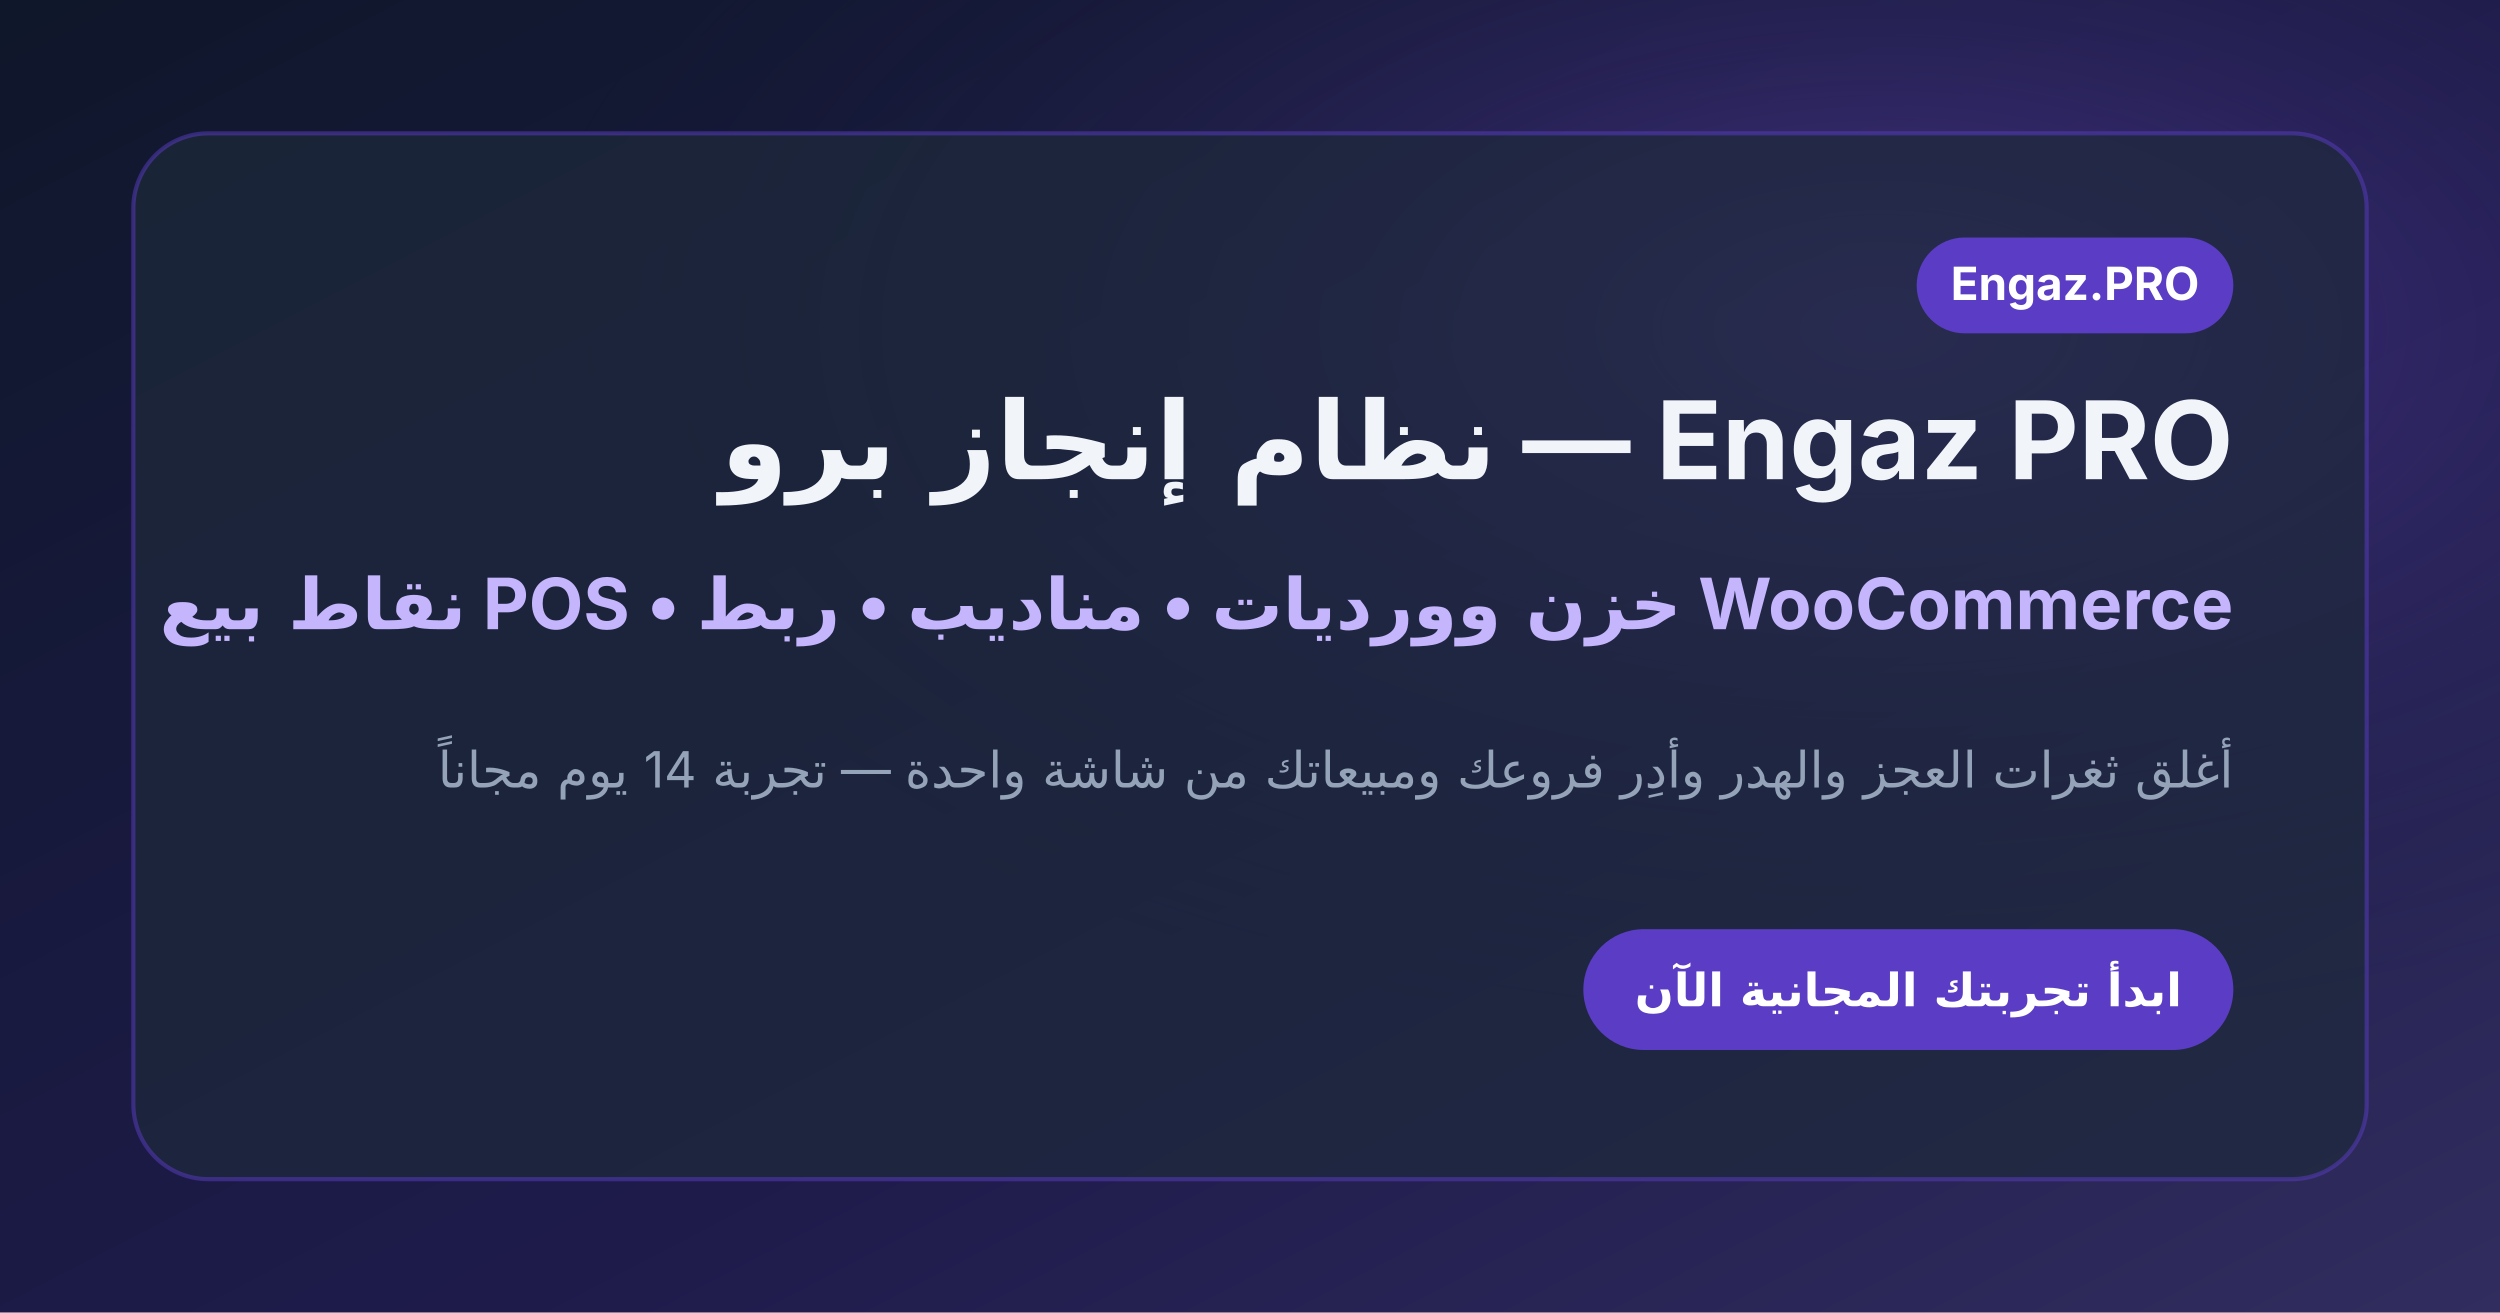
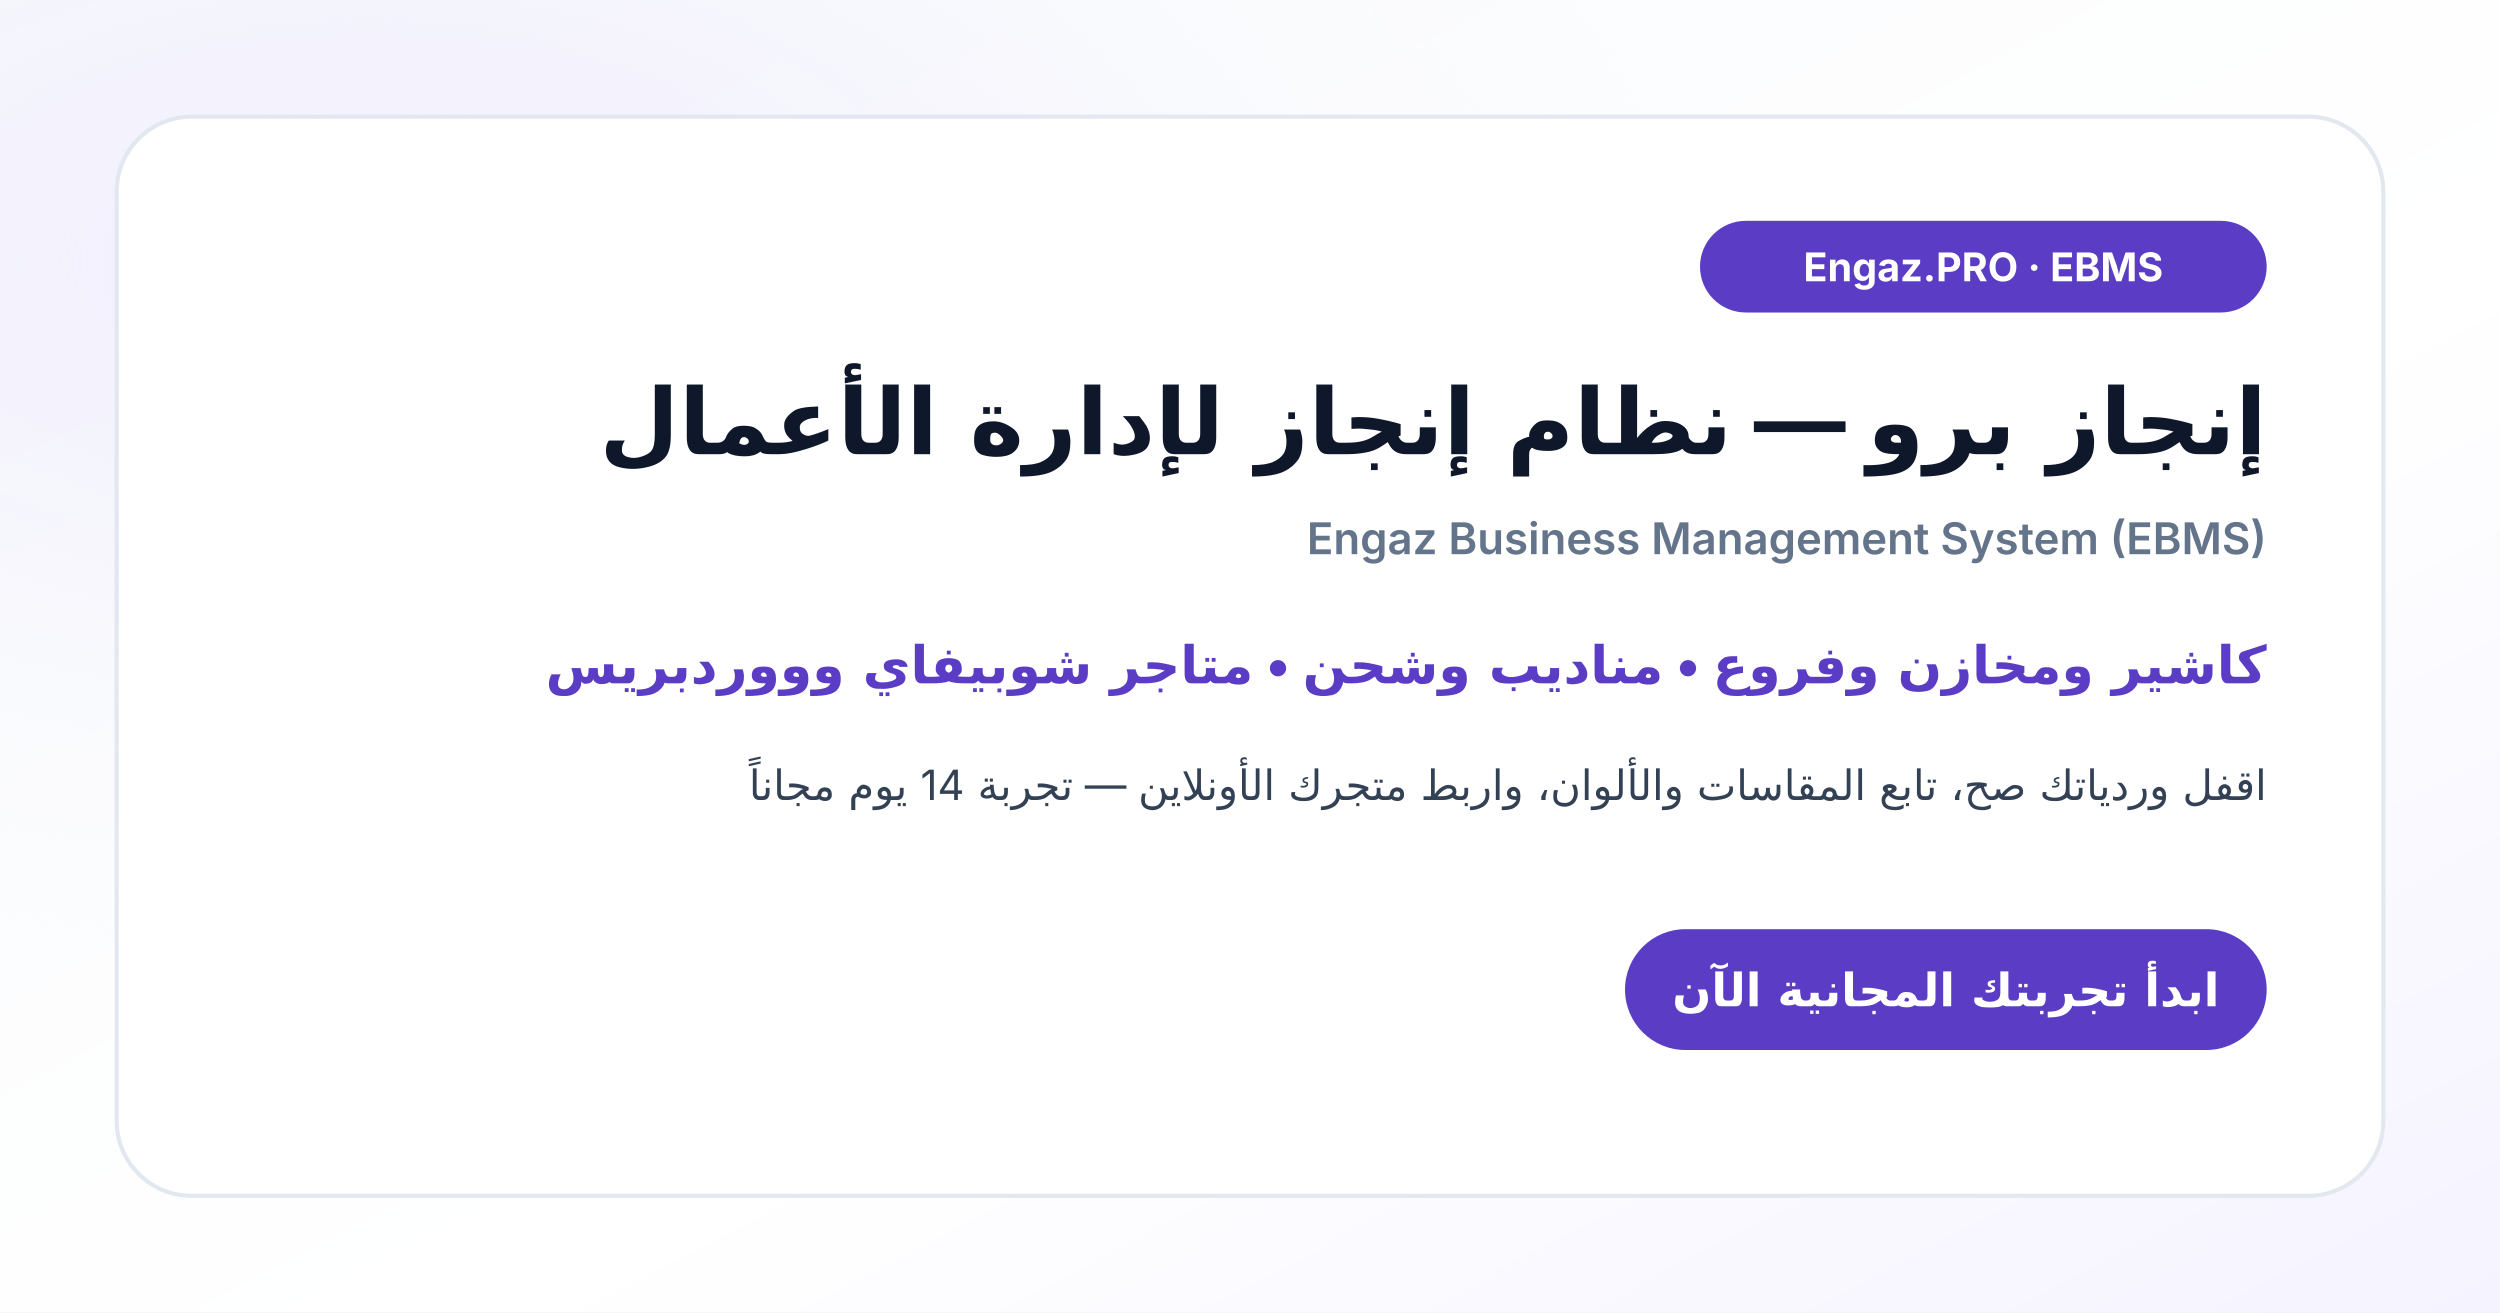
<svg xmlns="http://www.w3.org/2000/svg" width="1200" height="630" viewBox="0 0 1200 630" dir="rtl">
  <defs>
    <linearGradient id="bg" x1="0%" y1="0%" x2="100%" y2="100%">
-       <stop offset="0%" stop-color="#0F172A" />
-       <stop offset="60%" stop-color="#1E1B4B" />
-       <stop offset="100%" stop-color="#312E5F" />
+       <stop offset="0%" stop-color="#F8FAFC" />
+       <stop offset="60%" stop-color="#FFFFFF" />
+       <stop offset="100%" stop-color="#F5F3FF" />
    </linearGradient>
-     <radialGradient id="glow" cx="75%" cy="25%" r="55%">
-       <stop offset="0%" stop-color="#8B5CF6" stop-opacity="0.38" />
-       <stop offset="100%" stop-color="#0F172A" stop-opacity="0" />
+     <radialGradient id="glow" cx="15%" cy="20%" r="55%">
+       <stop offset="0%" stop-color="#EDE9FE" stop-opacity="0.85" />
+       <stop offset="100%" stop-color="#F8FAFC" stop-opacity="0" />
    </radialGradient>
  </defs>
  <rect width="1200" height="630" fill="url(#bg)" />
  <rect width="1200" height="630" fill="url(#glow)" />
-   <rect x="64" y="64" width="1072" height="502" rx="36" fill="#1E293B" fill-opacity="0.72" stroke="#5B3CC4" stroke-opacity="0.5" stroke-width="2" />
-   <rect x="920" y="114" width="152" height="46" rx="23" fill="#5B3CC4" />
-   <text x="996" y="144" text-anchor="middle" fill="#FFFFFF" font-family="system-ui, -apple-system, sans-serif" font-size="22" font-weight="bold">Engaz.PRO</text>
-   <text x="1072" y="230" text-anchor="end" fill="#F1F5F9" font-family="system-ui, -apple-system, sans-serif" font-size="52" font-weight="bold">نظام إنجاز برو — Engaz PRO</text>
-   <text x="1072" y="302" text-anchor="end" fill="#C4B5FD" font-family="system-ui, -apple-system, sans-serif" font-size="34" font-weight="bold">نقاط بيع POS • خزن وورديات • مناديب • ربط WooCommerce</text>
-   <text x="1072" y="378" text-anchor="end" fill="#94A3B8" font-family="system-ui, -apple-system, sans-serif" font-size="24">أغلق ثغرات العجز والهدر وأدِر فروعك ومبيعاتك من شاشة واحدة — تجربة 14 يوم مجاناً</text>
-   <rect x="760" y="446" width="312" height="58" rx="29" fill="#5B3CC4" />
-   <text x="916" y="483" text-anchor="middle" fill="#FFFFFF" font-family="system-ui, -apple-system, sans-serif" font-size="22" font-weight="bold">ابدأ تجربتك المجانية الآن</text>
+   <rect x="56" y="56" width="1088" height="518" rx="36" fill="#FFFFFF" stroke="#E2E8F0" stroke-width="2" />
+   <rect x="816" y="106" width="272" height="44" rx="22" fill="#5B3CC4" />
+   <text x="952" y="135" text-anchor="middle" fill="#FFFFFF" font-family="system-ui, -apple-system, sans-serif" font-size="19" font-weight="bold">Engaz.PRO · EBMS</text>
+   <text x="1088" y="218" text-anchor="end" fill="#0F172A" font-family="system-ui, -apple-system, sans-serif" font-size="44" font-weight="bold">إنجاز برو — نظام إنجاز لإدارة الأعمال</text>
+   <text x="1088" y="266" text-anchor="end" fill="#64748B" font-family="system-ui, -apple-system, sans-serif" font-size="21" font-weight="600">Engaz Business Management System (EBMS)</text>
+   <text x="1088" y="328" text-anchor="end" fill="#5B3CC4" font-family="system-ui, -apple-system, sans-serif" font-size="25" font-weight="bold">كاشير ومخازن وفروع • مناديب وشحن • متاجر شوبيفاي وووردبريس</text>
+   <text x="1088" y="384" text-anchor="end" fill="#334155" font-family="system-ui, -apple-system, sans-serif" font-size="20">اقفل وردياتك صح، تابع المقاسات والألوان، واربط متجرك الأونلاين — تجربة 14 يوم مجاناً</text>
+   <rect x="780" y="446" width="308" height="58" rx="29" fill="#5B3CC4" />
+   <text x="934" y="483" text-anchor="middle" fill="#FFFFFF" font-family="system-ui, -apple-system, sans-serif" font-size="22" font-weight="bold">ابدأ تجربتك المجانية الآن</text>
</svg>
